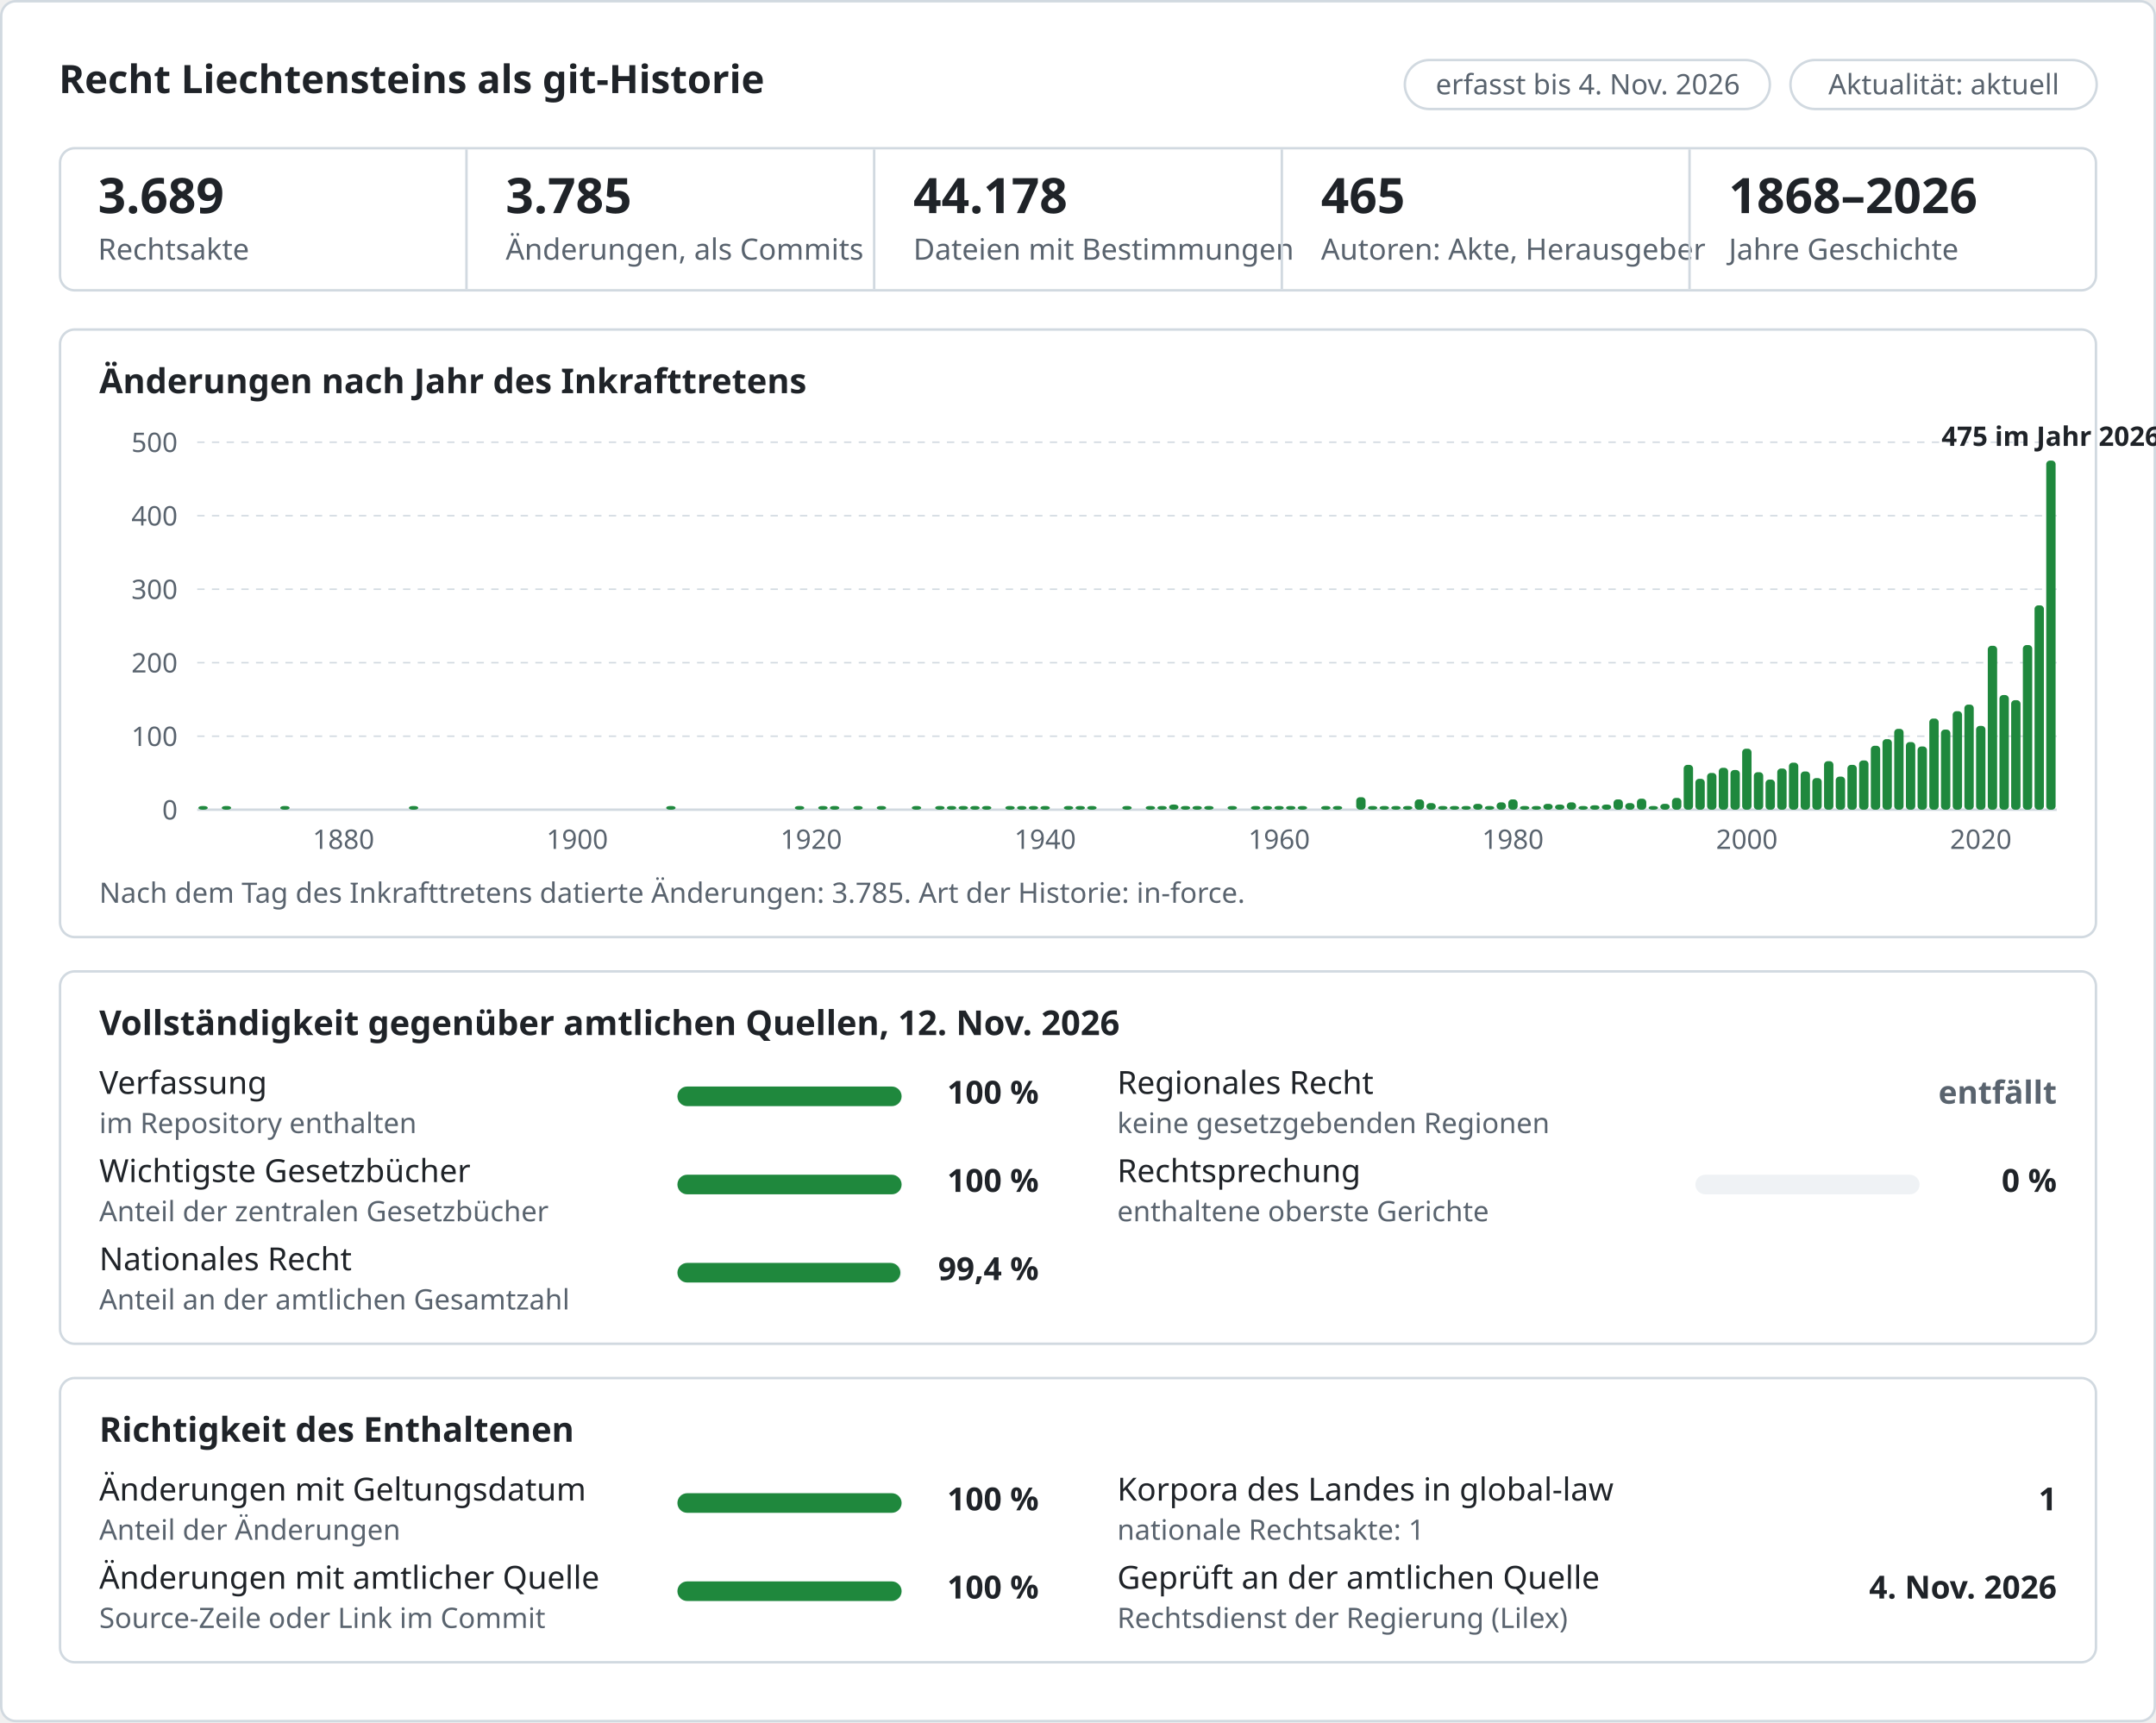
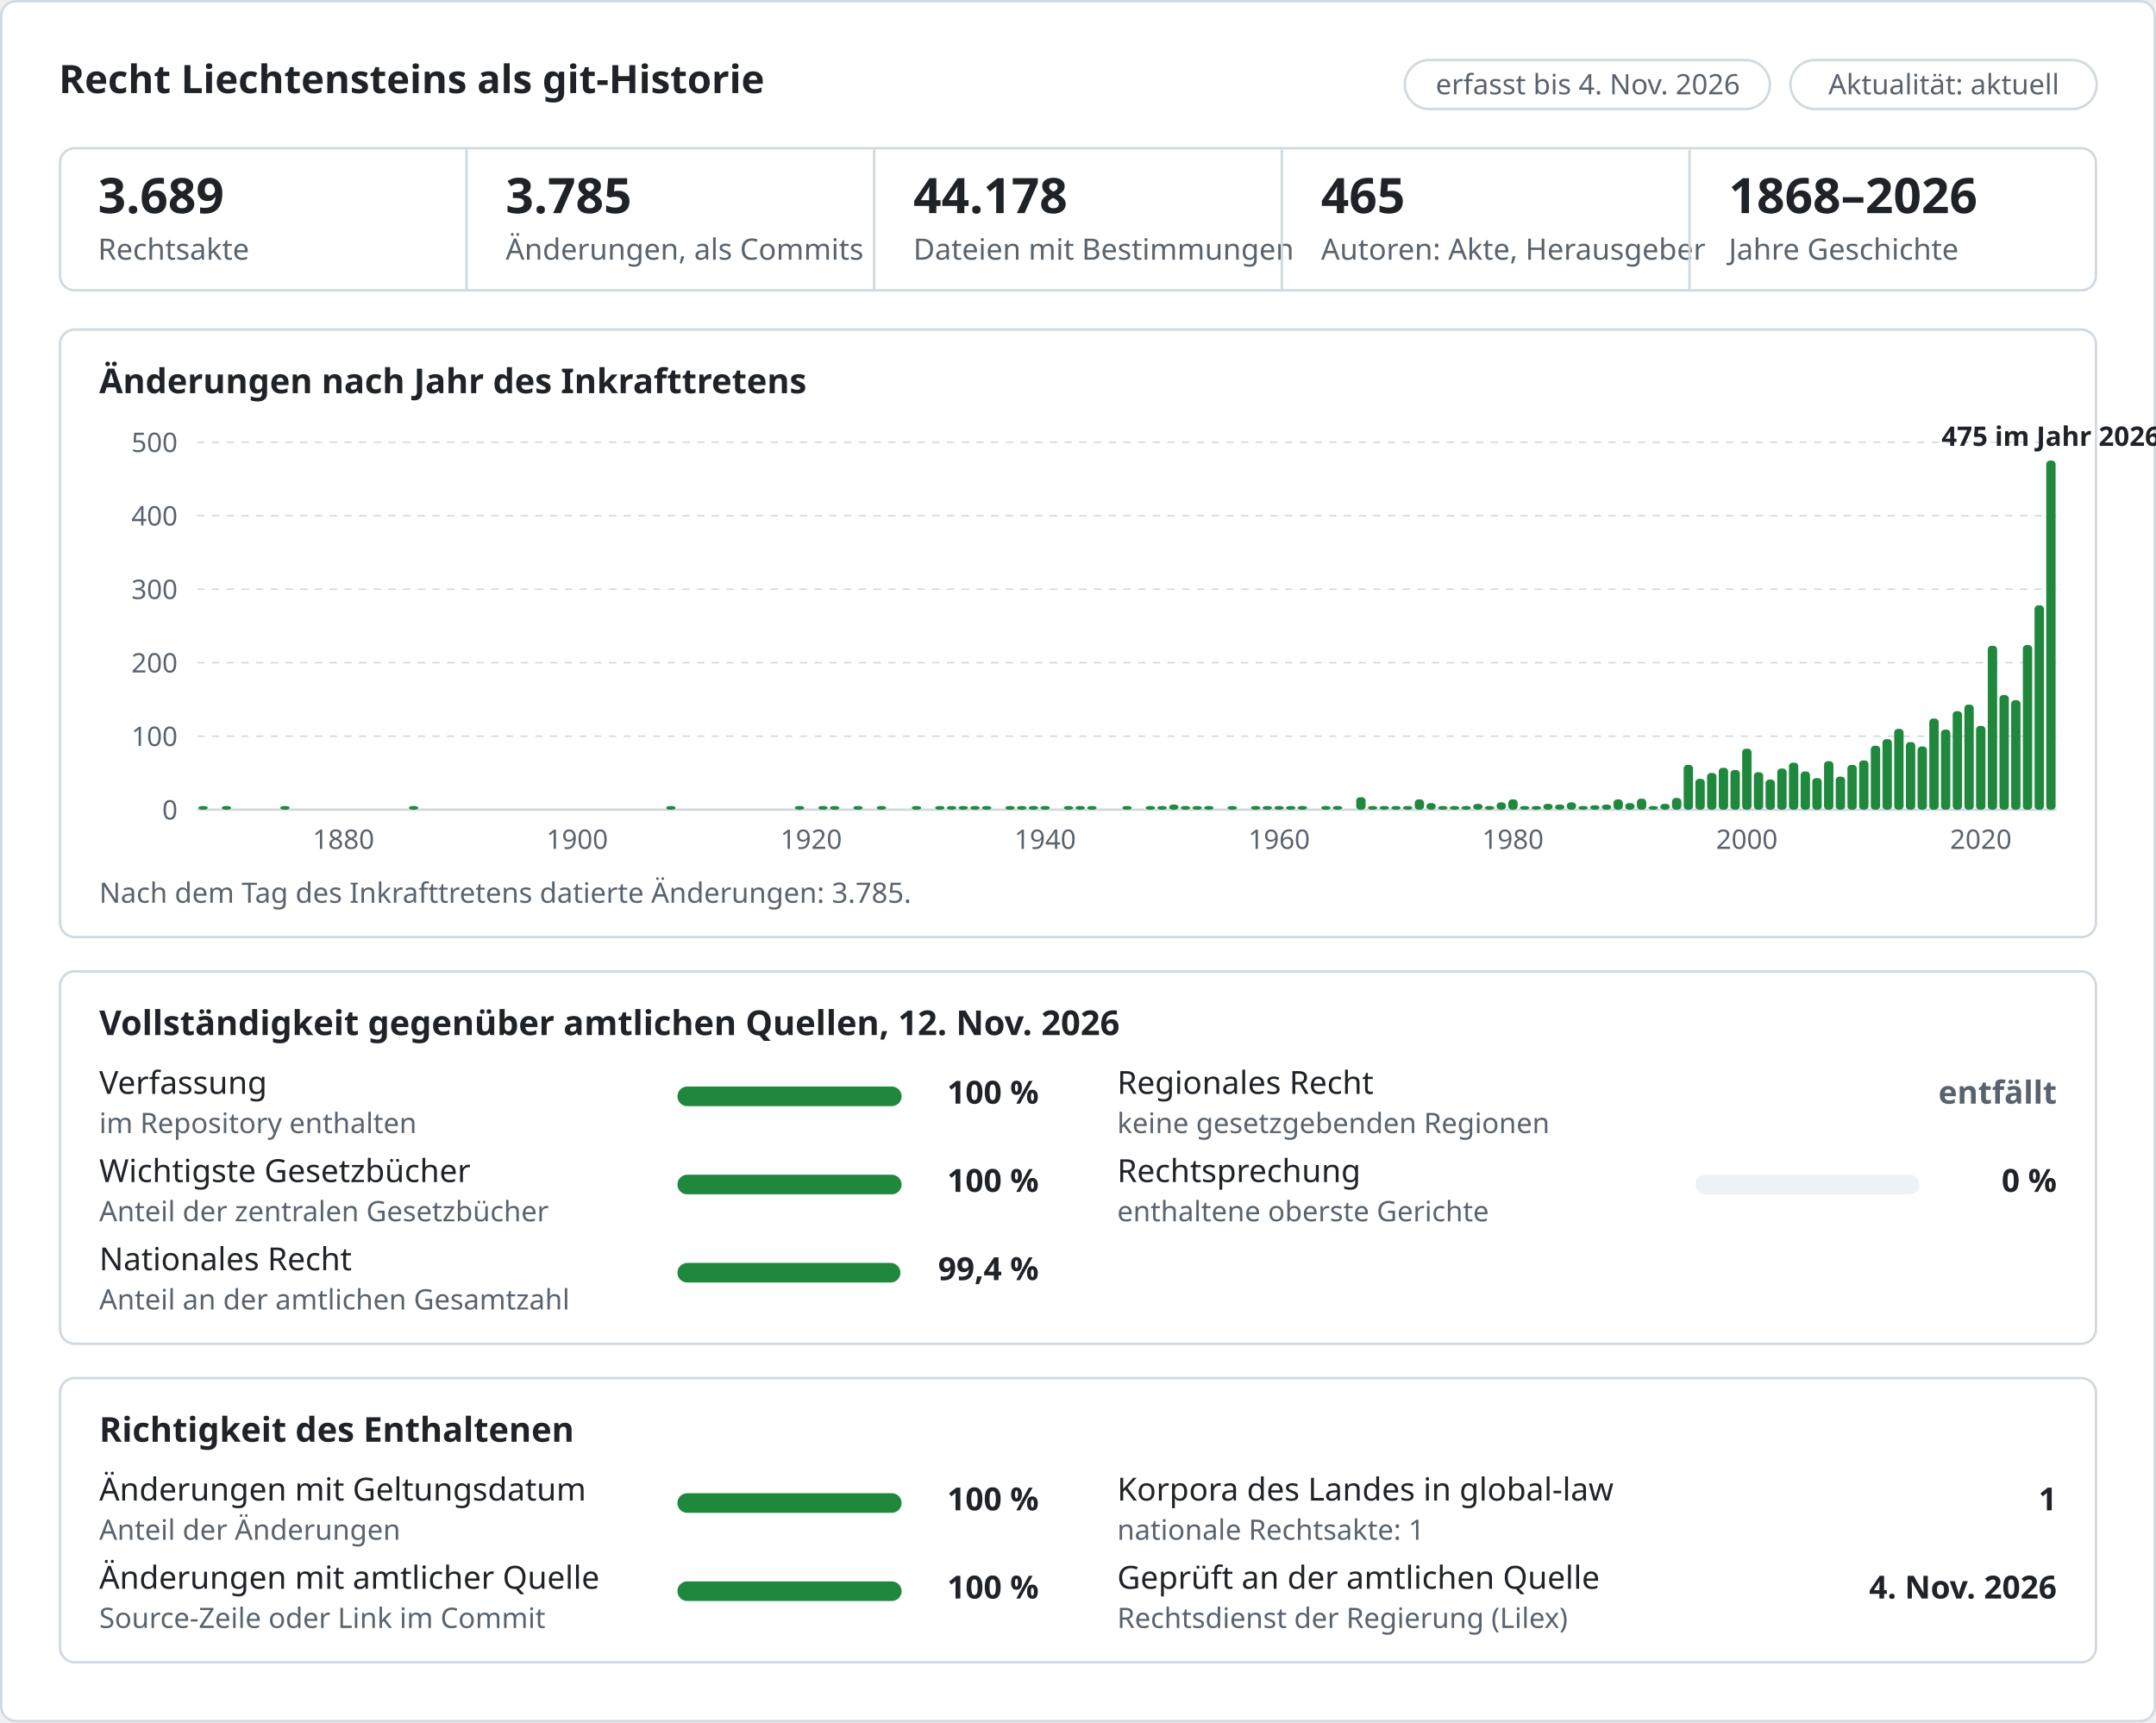
<svg xmlns="http://www.w3.org/2000/svg" width="880" height="703" viewBox="0 0 880 703" font-family="-apple-system,BlinkMacSystemFont,Segoe UI,Noto Sans,Helvetica,Arial,sans-serif">
  <rect x="0.5" y="0.5" width="879" height="702" rx="6" fill="#ffffff" stroke="#d1d9e0" />
  <text x="24" y="38" font-size="16" font-weight="600" fill="#1f2328">Recht Liechtensteins als git-Historie</text>
  <rect x="573.4" y="24.5" width="149" height="20" rx="10" fill="none" stroke="#d1d9e0" />
  <text x="648.1" y="38.5" font-size="11.5" font-weight="500" text-anchor="middle" fill="#59636e">erfasst bis 4. Nov. 2026</text>
  <rect x="730.8" y="24.5" width="125" height="20" rx="10" fill="none" stroke="#d1d9e0" />
  <text x="793.4" y="38.5" font-size="11.5" font-weight="500" text-anchor="middle" fill="#59636e">Aktualität: aktuell</text>
  <rect x="24.5" y="60.5" width="831" height="58" rx="6" fill="#ffffff" stroke="#d1d9e0" />
  <text x="40.0" y="87" font-size="20" font-weight="600" fill="#1f2328">3.689</text>
  <text x="40.0" y="106" font-size="12" fill="#59636e">Rechtsakte</text>
  <line x1="190.4" y1="61" x2="190.4" y2="118" stroke="#d1d9e0" />
  <text x="206.4" y="87" font-size="20" font-weight="600" fill="#1f2328">3.785</text>
  <text x="206.4" y="106" font-size="12" fill="#59636e">Änderungen, als Commits</text>
  <line x1="356.8" y1="61" x2="356.8" y2="118" stroke="#d1d9e0" />
  <text x="372.8" y="87" font-size="20" font-weight="600" fill="#1f2328">44.178</text>
  <text x="372.8" y="106" font-size="12" fill="#59636e">Dateien mit Bestimmungen</text>
  <line x1="523.2" y1="61" x2="523.2" y2="118" stroke="#d1d9e0" />
  <text x="539.2" y="87" font-size="20" font-weight="600" fill="#1f2328">465</text>
  <text x="539.2" y="106" font-size="12" fill="#59636e" textLength="142" lengthAdjust="spacingAndGlyphs">Autoren: Akte, Herausgeber</text>
  <line x1="689.6" y1="61" x2="689.6" y2="118" stroke="#d1d9e0" />
  <text x="705.6" y="87" font-size="20" font-weight="600" fill="#1f2328">1868–2026</text>
  <text x="705.6" y="106" font-size="12" fill="#59636e">Jahre Geschichte</text>
  <rect x="24.5" y="134.5" width="831" height="248" rx="6" fill="#ffffff" stroke="#d1d9e0" />
  <text x="40.5" y="160.5" font-size="14" font-weight="600" fill="#1f2328">Änderungen nach Jahr des Inkrafttretens</text>
  <line x1="80.5" y1="330.5" x2="839.5" y2="330.5" stroke="#d1d9e0" stroke-width="1" />
  <text x="72.5" y="334.5" font-size="11" text-anchor="end" fill="#59636e">0</text>
  <line x1="80.5" y1="300.5" x2="839.5" y2="300.5" stroke="#d1d9e0" stroke-width="0.6" stroke-dasharray="3 3" />
  <text x="72.5" y="304.5" font-size="11" text-anchor="end" fill="#59636e">100</text>
  <line x1="80.5" y1="270.5" x2="839.5" y2="270.5" stroke="#d1d9e0" stroke-width="0.6" stroke-dasharray="3 3" />
  <text x="72.5" y="274.5" font-size="11" text-anchor="end" fill="#59636e">200</text>
  <line x1="80.5" y1="240.5" x2="839.5" y2="240.5" stroke="#d1d9e0" stroke-width="0.6" stroke-dasharray="3 3" />
  <text x="72.5" y="244.5" font-size="11" text-anchor="end" fill="#59636e">300</text>
  <line x1="80.5" y1="210.5" x2="839.5" y2="210.5" stroke="#d1d9e0" stroke-width="0.6" stroke-dasharray="3 3" />
  <text x="72.5" y="214.5" font-size="11" text-anchor="end" fill="#59636e">400</text>
  <line x1="80.5" y1="180.5" x2="839.5" y2="180.5" stroke="#d1d9e0" stroke-width="0.6" stroke-dasharray="3 3" />
  <text x="72.5" y="184.5" font-size="11" text-anchor="end" fill="#59636e">500</text>
  <rect x="80.98" y="329.0" width="3.82" height="1.5" rx="1.5" fill="#1f883d" />
  <rect x="90.52" y="329.0" width="3.82" height="1.5" rx="1.5" fill="#1f883d" />
  <rect x="114.39" y="329.0" width="3.82" height="1.5" rx="1.5" fill="#1f883d" />
  <text x="140.2" y="346.5" font-size="11" text-anchor="middle" fill="#59636e">1880</text>
  <rect x="166.90" y="329.0" width="3.82" height="1.5" rx="1.5" fill="#1f883d" />
  <text x="235.6" y="346.5" font-size="11" text-anchor="middle" fill="#59636e">1900</text>
  <rect x="271.92" y="329.0" width="3.82" height="1.5" rx="1.5" fill="#1f883d" />
  <rect x="324.43" y="329.0" width="3.82" height="1.5" rx="1.5" fill="#1f883d" />
  <text x="331.1" y="346.5" font-size="11" text-anchor="middle" fill="#59636e">1920</text>
  <rect x="333.98" y="329.0" width="3.82" height="1.5" rx="1.5" fill="#1f883d" />
  <rect x="338.75" y="329.0" width="3.82" height="1.5" rx="1.5" fill="#1f883d" />
  <rect x="348.30" y="329.0" width="3.82" height="1.5" rx="1.5" fill="#1f883d" />
  <rect x="357.85" y="329.0" width="3.82" height="1.5" rx="1.5" fill="#1f883d" />
  <rect x="372.17" y="329.0" width="3.82" height="1.5" rx="1.5" fill="#1f883d" />
  <rect x="381.71" y="329.0" width="3.82" height="1.5" rx="1.5" fill="#1f883d" />
  <rect x="386.49" y="329.0" width="3.82" height="1.5" rx="1.5" fill="#1f883d" />
  <rect x="391.26" y="329.0" width="3.82" height="1.5" rx="1.5" fill="#1f883d" />
  <rect x="396.03" y="329.0" width="3.82" height="1.5" rx="1.5" fill="#1f883d" />
  <rect x="400.81" y="329.0" width="3.82" height="1.5" rx="1.5" fill="#1f883d" />
  <rect x="410.35" y="329.0" width="3.82" height="1.5" rx="1.5" fill="#1f883d" />
  <rect x="415.13" y="329.0" width="3.82" height="1.5" rx="1.5" fill="#1f883d" />
  <rect x="419.90" y="329.0" width="3.82" height="1.5" rx="1.5" fill="#1f883d" />
  <rect x="424.68" y="329.0" width="3.82" height="1.5" rx="1.5" fill="#1f883d" />
  <text x="426.6" y="346.5" font-size="11" text-anchor="middle" fill="#59636e">1940</text>
  <rect x="434.22" y="329.0" width="3.82" height="1.5" rx="1.5" fill="#1f883d" />
  <rect x="439.00" y="329.0" width="3.82" height="1.5" rx="1.5" fill="#1f883d" />
  <rect x="443.77" y="329.0" width="3.82" height="1.5" rx="1.5" fill="#1f883d" />
  <rect x="458.09" y="329.0" width="3.82" height="1.5" rx="1.5" fill="#1f883d" />
  <rect x="467.64" y="329.0" width="3.82" height="1.5" rx="1.5" fill="#1f883d" />
  <rect x="472.41" y="329.0" width="3.82" height="1.5" rx="1.5" fill="#1f883d" />
  <rect x="477.18" y="328.4" width="3.82" height="2.1" rx="1.5" fill="#1f883d" />
  <rect x="481.96" y="329.0" width="3.82" height="1.5" rx="1.5" fill="#1f883d" />
  <rect x="486.73" y="329.0" width="3.82" height="1.5" rx="1.5" fill="#1f883d" />
  <rect x="491.51" y="329.0" width="3.82" height="1.5" rx="1.5" fill="#1f883d" />
  <rect x="501.05" y="329.0" width="3.82" height="1.5" rx="1.5" fill="#1f883d" />
  <rect x="510.60" y="329.0" width="3.82" height="1.5" rx="1.5" fill="#1f883d" />
  <rect x="515.37" y="329.0" width="3.82" height="1.5" rx="1.5" fill="#1f883d" />
  <rect x="520.15" y="329.0" width="3.82" height="1.5" rx="1.5" fill="#1f883d" />
  <text x="522.1" y="346.5" font-size="11" text-anchor="middle" fill="#59636e">1960</text>
  <rect x="524.92" y="329.0" width="3.82" height="1.5" rx="1.5" fill="#1f883d" />
  <rect x="529.69" y="329.0" width="3.82" height="1.5" rx="1.5" fill="#1f883d" />
  <rect x="539.24" y="329.0" width="3.82" height="1.5" rx="1.5" fill="#1f883d" />
  <rect x="544.02" y="329.0" width="3.82" height="1.5" rx="1.5" fill="#1f883d" />
  <rect x="553.56" y="325.4" width="3.82" height="5.1" rx="1.5" fill="#1f883d" />
  <rect x="558.34" y="329.0" width="3.82" height="1.5" rx="1.5" fill="#1f883d" />
  <rect x="563.11" y="329.0" width="3.82" height="1.5" rx="1.5" fill="#1f883d" />
  <rect x="567.88" y="329.0" width="3.82" height="1.5" rx="1.5" fill="#1f883d" />
  <rect x="572.66" y="329.0" width="3.82" height="1.5" rx="1.5" fill="#1f883d" />
  <rect x="577.43" y="326.3" width="3.82" height="4.2" rx="1.5" fill="#1f883d" />
  <rect x="582.20" y="327.8" width="3.82" height="2.7" rx="1.5" fill="#1f883d" />
  <rect x="586.98" y="329.0" width="3.82" height="1.5" rx="1.5" fill="#1f883d" />
  <rect x="591.75" y="329.0" width="3.82" height="1.5" rx="1.5" fill="#1f883d" />
  <rect x="596.52" y="329.0" width="3.82" height="1.5" rx="1.5" fill="#1f883d" />
  <rect x="601.30" y="328.1" width="3.82" height="2.4" rx="1.5" fill="#1f883d" />
  <rect x="606.07" y="329.0" width="3.82" height="1.5" rx="1.5" fill="#1f883d" />
  <rect x="610.85" y="327.5" width="3.82" height="3.0" rx="1.5" fill="#1f883d" />
  <rect x="615.62" y="326.3" width="3.82" height="4.2" rx="1.5" fill="#1f883d" />
  <text x="617.5" y="346.5" font-size="11" text-anchor="middle" fill="#59636e">1980</text>
  <rect x="620.39" y="329.0" width="3.82" height="1.5" rx="1.5" fill="#1f883d" />
  <rect x="625.17" y="329.0" width="3.82" height="1.5" rx="1.5" fill="#1f883d" />
  <rect x="629.94" y="328.1" width="3.82" height="2.4" rx="1.5" fill="#1f883d" />
  <rect x="634.71" y="328.4" width="3.82" height="2.1" rx="1.5" fill="#1f883d" />
  <rect x="639.49" y="327.5" width="3.82" height="3.0" rx="1.5" fill="#1f883d" />
  <rect x="644.26" y="329.0" width="3.82" height="1.5" rx="1.5" fill="#1f883d" />
  <rect x="649.03" y="328.7" width="3.82" height="1.8" rx="1.5" fill="#1f883d" />
  <rect x="653.81" y="328.4" width="3.82" height="2.1" rx="1.5" fill="#1f883d" />
  <rect x="658.58" y="326.3" width="3.82" height="4.2" rx="1.5" fill="#1f883d" />
  <rect x="663.35" y="327.8" width="3.82" height="2.7" rx="1.5" fill="#1f883d" />
  <rect x="668.13" y="326.0" width="3.82" height="4.5" rx="1.5" fill="#1f883d" />
  <rect x="672.90" y="329.0" width="3.82" height="1.5" rx="1.5" fill="#1f883d" />
  <rect x="677.68" y="328.1" width="3.82" height="2.4" rx="1.5" fill="#1f883d" />
  <rect x="682.45" y="325.7" width="3.82" height="4.8" rx="1.5" fill="#1f883d" />
  <rect x="687.22" y="312.2" width="3.82" height="18.3" rx="1.5" fill="#1f883d" />
  <rect x="692.00" y="317.9" width="3.82" height="12.6" rx="1.5" fill="#1f883d" />
  <rect x="696.77" y="315.5" width="3.82" height="15.0" rx="1.5" fill="#1f883d" />
  <rect x="701.54" y="313.4" width="3.82" height="17.1" rx="1.5" fill="#1f883d" />
  <rect x="706.32" y="314.3" width="3.82" height="16.2" rx="1.5" fill="#1f883d" />
  <rect x="711.09" y="305.6" width="3.82" height="24.9" rx="1.5" fill="#1f883d" />
  <text x="713.0" y="346.5" font-size="11" text-anchor="middle" fill="#59636e">2000</text>
  <rect x="715.86" y="315.2" width="3.82" height="15.3" rx="1.5" fill="#1f883d" />
  <rect x="720.64" y="318.2" width="3.82" height="12.3" rx="1.5" fill="#1f883d" />
  <rect x="725.41" y="313.7" width="3.82" height="16.8" rx="1.5" fill="#1f883d" />
  <rect x="730.18" y="311.3" width="3.82" height="19.2" rx="1.5" fill="#1f883d" />
  <rect x="734.96" y="314.9" width="3.82" height="15.6" rx="1.5" fill="#1f883d" />
  <rect x="739.73" y="317.6" width="3.82" height="12.9" rx="1.5" fill="#1f883d" />
  <rect x="744.51" y="310.7" width="3.82" height="19.8" rx="1.5" fill="#1f883d" />
  <rect x="749.28" y="317.0" width="3.82" height="13.5" rx="1.5" fill="#1f883d" />
  <rect x="754.05" y="312.2" width="3.82" height="18.3" rx="1.5" fill="#1f883d" />
  <rect x="758.83" y="310.4" width="3.82" height="20.1" rx="1.5" fill="#1f883d" />
  <rect x="763.60" y="304.4" width="3.82" height="26.1" rx="1.5" fill="#1f883d" />
  <rect x="768.37" y="301.7" width="3.82" height="28.8" rx="1.5" fill="#1f883d" />
  <rect x="773.15" y="297.5" width="3.82" height="33.0" rx="1.5" fill="#1f883d" />
  <rect x="777.92" y="302.9" width="3.82" height="27.6" rx="1.5" fill="#1f883d" />
  <rect x="782.69" y="304.7" width="3.82" height="25.8" rx="1.5" fill="#1f883d" />
  <rect x="787.47" y="293.3" width="3.82" height="37.2" rx="1.5" fill="#1f883d" />
  <rect x="792.24" y="297.8" width="3.82" height="32.7" rx="1.5" fill="#1f883d" />
  <rect x="797.02" y="290.3" width="3.82" height="40.2" rx="1.5" fill="#1f883d" />
  <rect x="801.79" y="287.6" width="3.82" height="42.9" rx="1.5" fill="#1f883d" />
  <rect x="806.56" y="296.3" width="3.82" height="34.2" rx="1.5" fill="#1f883d" />
  <text x="808.5" y="346.5" font-size="11" text-anchor="middle" fill="#59636e">2020</text>
  <rect x="811.34" y="263.6" width="3.82" height="66.9" rx="1.5" fill="#1f883d" />
  <rect x="816.11" y="283.7" width="3.82" height="46.8" rx="1.5" fill="#1f883d" />
  <rect x="820.88" y="285.8" width="3.82" height="44.7" rx="1.5" fill="#1f883d" />
  <rect x="825.66" y="263.3" width="3.82" height="67.2" rx="1.5" fill="#1f883d" />
  <rect x="830.43" y="247.1" width="3.82" height="83.4" rx="1.5" fill="#1f883d" />
  <rect x="835.20" y="188.0" width="3.82" height="142.5" rx="1.5" fill="#1f883d" />
  <text x="837.1" y="182.0" font-size="11" font-weight="600" text-anchor="middle" fill="#1f2328">475 im Jahr 2026</text>
-   <text x="40.5" y="368.5" font-size="11.5" fill="#59636e">Nach dem Tag des Inkrafttretens datierte Änderungen: 3.785. Art der Historie: in-force.</text>
+   <text x="40.5" y="368.5" font-size="11.5" fill="#59636e">Nach dem Tag des Inkrafttretens datierte Änderungen: 3.785.</text>
  <rect x="24.5" y="396.5" width="831" height="152" rx="6" fill="#ffffff" stroke="#d1d9e0" />
  <text x="40.5" y="422.5" font-size="14" font-weight="600" fill="#1f2328">Vollständigkeit gegenüber amtlichen Quellen, 12. Nov. 2026</text>
  <text x="40.5" y="446.5" font-size="13" fill="#1f2328">Verfassung</text>
  <text x="40.5" y="462.5" font-size="11.5" fill="#59636e">im Repository enthalten</text>
  <g>
    <rect x="276.5" y="443.5" width="91.5" height="8" rx="4" fill="#eff2f5" />
    <rect x="276.5" y="443.5" width="91.5" height="8" rx="4" fill="#1f883d" />
  </g>
  <text x="424.0" y="450.5" font-size="13" font-weight="600" text-anchor="end" fill="#1f2328">100 %</text>
  <text x="40.5" y="482.5" font-size="13" fill="#1f2328">Wichtigste Gesetzbücher</text>
  <text x="40.5" y="498.5" font-size="11.5" fill="#59636e">Anteil der zentralen Gesetzbücher</text>
  <g>
    <rect x="276.5" y="479.5" width="91.5" height="8" rx="4" fill="#eff2f5" />
    <rect x="276.5" y="479.5" width="91.5" height="8" rx="4" fill="#1f883d" />
  </g>
  <text x="424.0" y="486.5" font-size="13" font-weight="600" text-anchor="end" fill="#1f2328">100 %</text>
  <text x="40.5" y="518.5" font-size="13" fill="#1f2328">Nationales Recht</text>
  <text x="40.5" y="534.5" font-size="11.5" fill="#59636e">Anteil an der amtlichen Gesamtzahl</text>
  <g>
    <rect x="276.5" y="515.5" width="91.5" height="8" rx="4" fill="#eff2f5" />
    <rect x="276.5" y="515.5" width="91.0" height="8" rx="4" fill="#1f883d" />
  </g>
  <text x="424.0" y="522.5" font-size="13" font-weight="600" text-anchor="end" fill="#1f2328">99,4 %</text>
  <text x="456.0" y="446.5" font-size="13" fill="#1f2328">Regionales Recht</text>
  <text x="456.0" y="462.5" font-size="11.5" fill="#59636e">keine gesetzgebenden Regionen</text>
  <text x="839.5" y="450.5" font-size="13" font-weight="600" text-anchor="end" fill="#59636e">entfällt</text>
  <text x="456.0" y="482.5" font-size="13" fill="#1f2328">Rechtsprechung</text>
  <text x="456.0" y="498.5" font-size="11.5" fill="#59636e">enthaltene oberste Gerichte</text>
  <g>
    <rect x="692.0" y="479.5" width="91.5" height="8" rx="4" fill="#eff2f5" />
  </g>
  <text x="839.5" y="486.5" font-size="13" font-weight="600" text-anchor="end" fill="#1f2328">0 %</text>
  <rect x="24.5" y="562.5" width="831" height="116" rx="6" fill="#ffffff" stroke="#d1d9e0" />
  <text x="40.5" y="588.5" font-size="14" font-weight="600" fill="#1f2328">Richtigkeit des Enthaltenen</text>
  <text x="40.5" y="612.5" font-size="13" fill="#1f2328">Änderungen mit Geltungsdatum</text>
  <text x="40.5" y="628.5" font-size="11.5" fill="#59636e">Anteil der Änderungen</text>
  <g>
    <rect x="276.5" y="609.5" width="91.5" height="8" rx="4" fill="#eff2f5" />
    <rect x="276.5" y="609.5" width="91.5" height="8" rx="4" fill="#1f883d" />
  </g>
  <text x="424.0" y="616.5" font-size="13" font-weight="600" text-anchor="end" fill="#1f2328">100 %</text>
  <text x="40.5" y="648.5" font-size="13" fill="#1f2328">Änderungen mit amtlicher Quelle</text>
  <text x="40.5" y="664.5" font-size="11.5" fill="#59636e">Source-Zeile oder Link im Commit</text>
  <g>
    <rect x="276.5" y="645.5" width="91.5" height="8" rx="4" fill="#eff2f5" />
    <rect x="276.5" y="645.5" width="91.5" height="8" rx="4" fill="#1f883d" />
  </g>
  <text x="424.0" y="652.5" font-size="13" font-weight="600" text-anchor="end" fill="#1f2328">100 %</text>
  <text x="456.0" y="612.5" font-size="13" fill="#1f2328">Korpora des Landes in global-law</text>
  <text x="456.0" y="628.5" font-size="11.5" fill="#59636e">nationale Rechtsakte: 1</text>
  <text x="839.5" y="616.5" font-size="13" font-weight="600" text-anchor="end" fill="#1f2328">1</text>
  <text x="456.0" y="648.5" font-size="13" fill="#1f2328">Geprüft an der amtlichen Quelle</text>
  <text x="456.0" y="664.5" font-size="11.5" fill="#59636e">Rechtsdienst der Regierung (Lilex)</text>
  <text x="839.5" y="652.5" font-size="13" font-weight="600" text-anchor="end" fill="#1f2328">4. Nov. 2026</text>
</svg>
